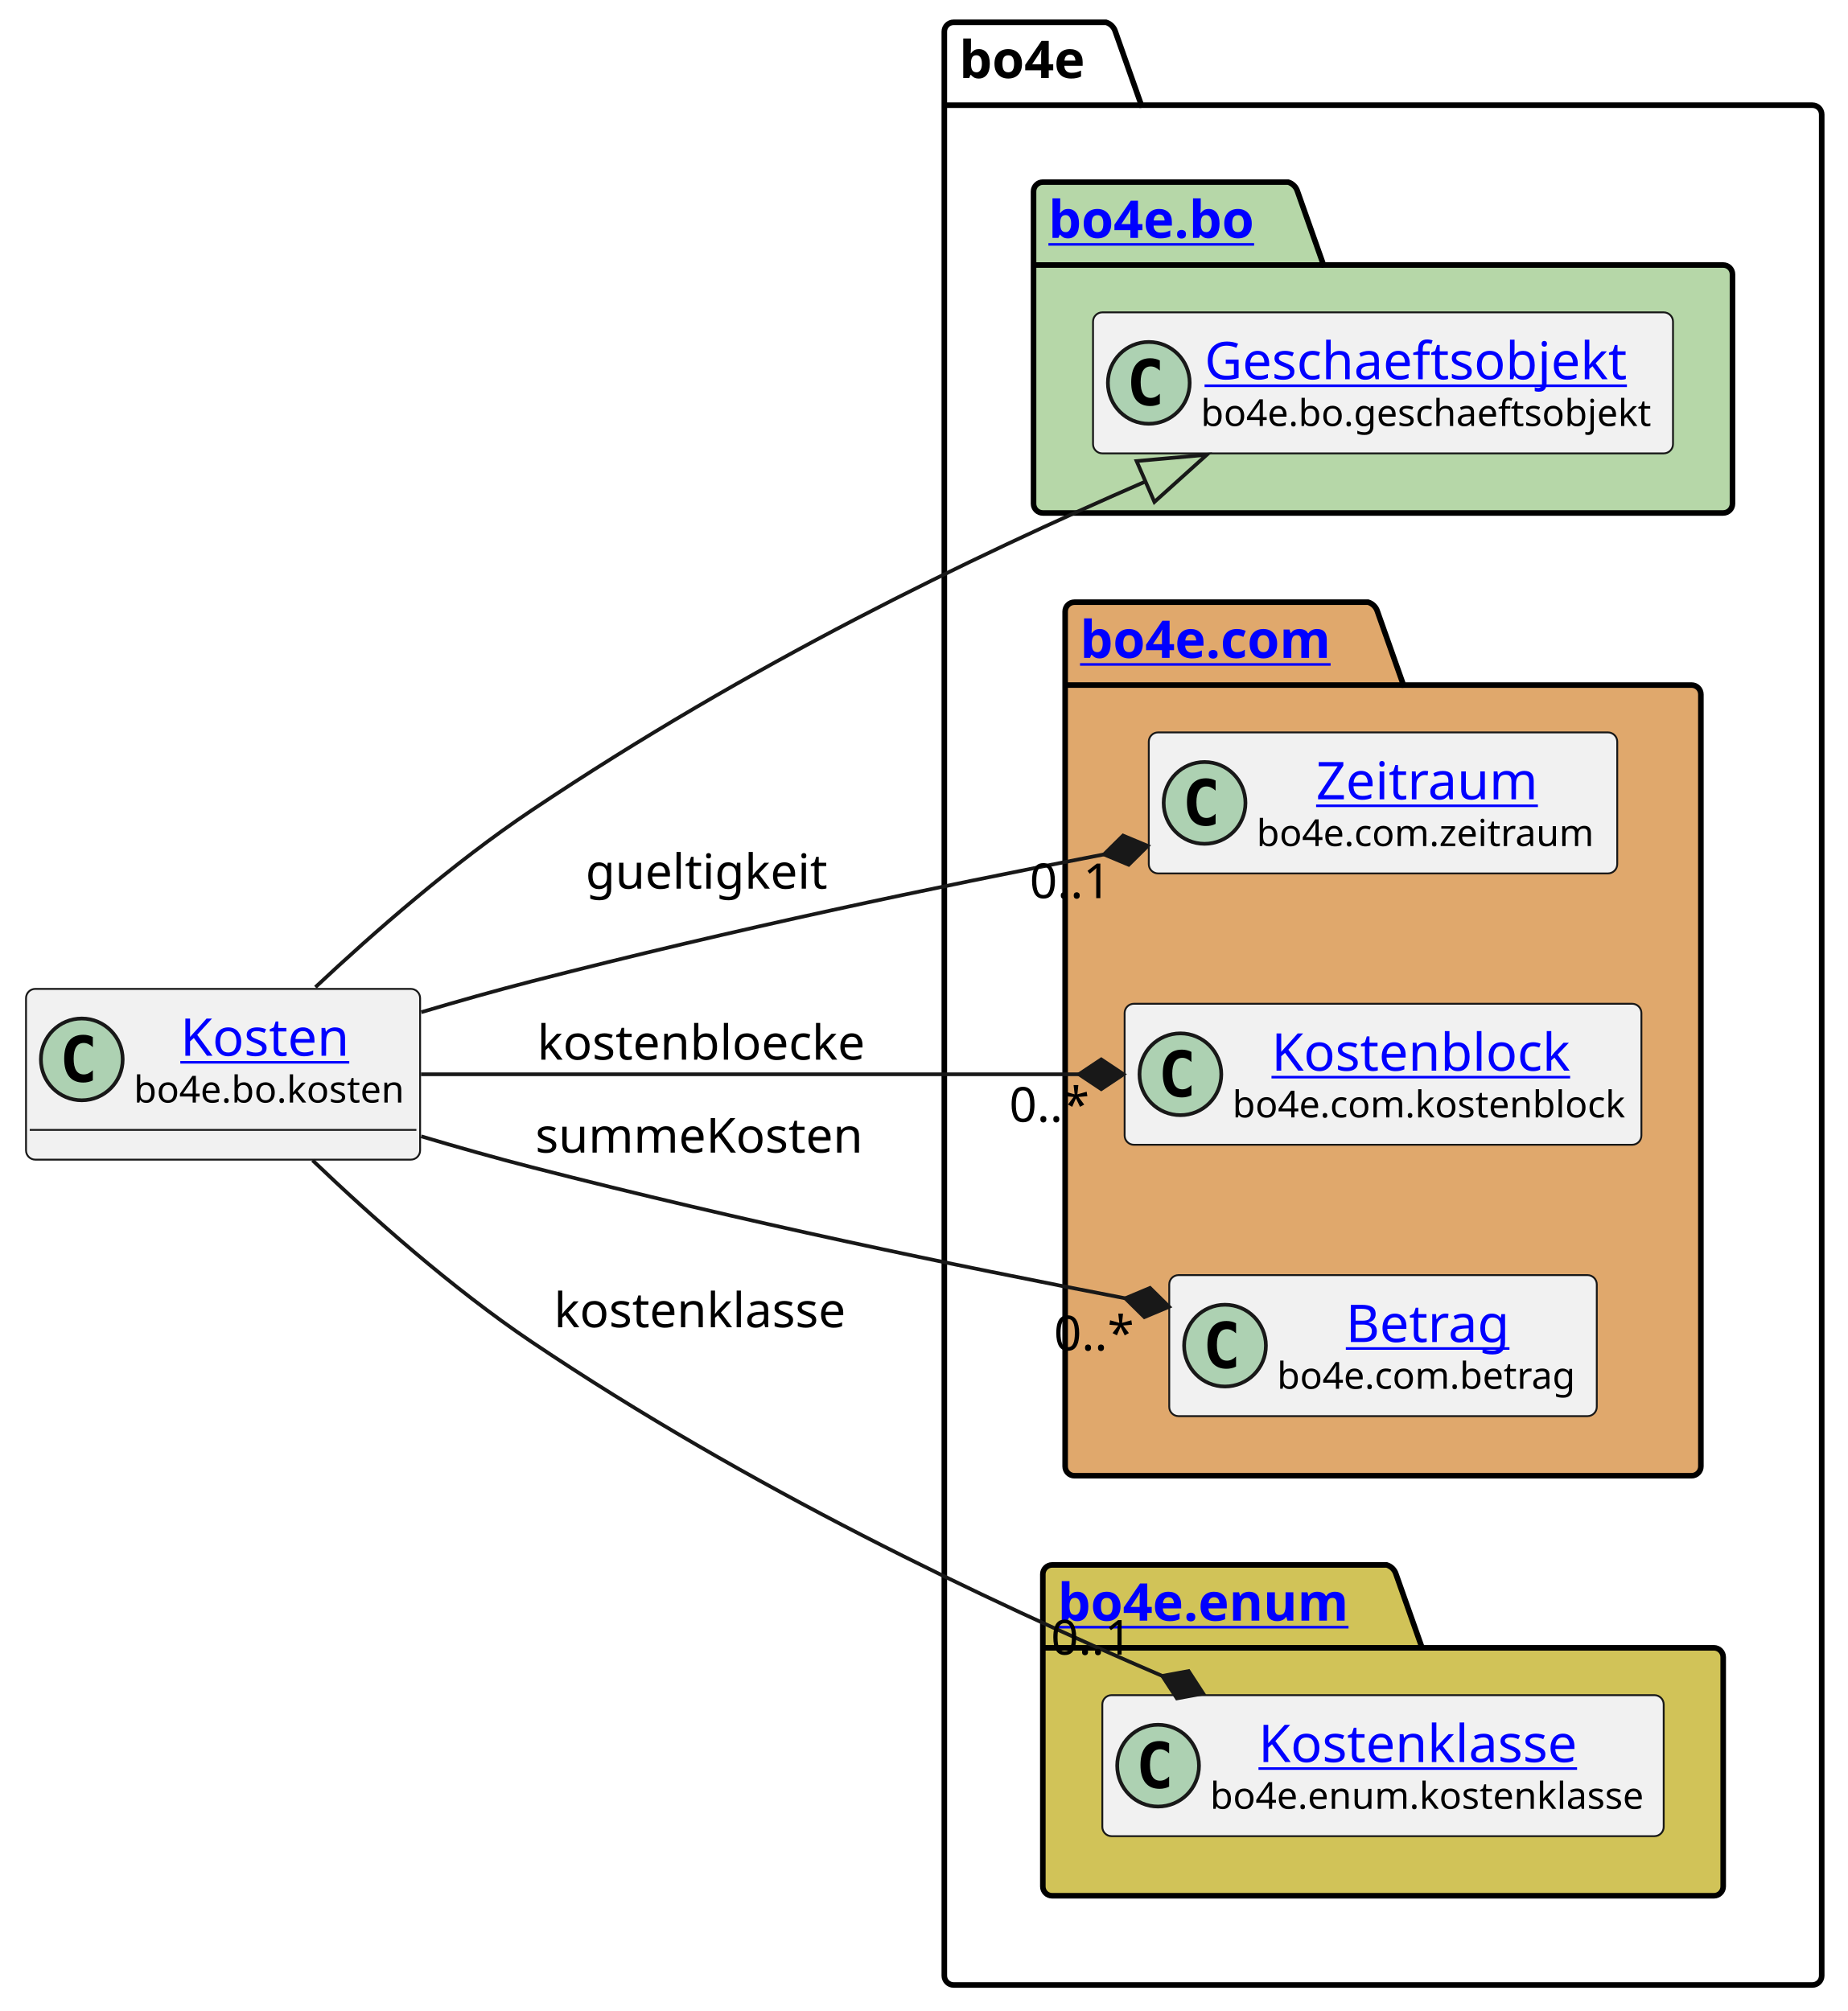
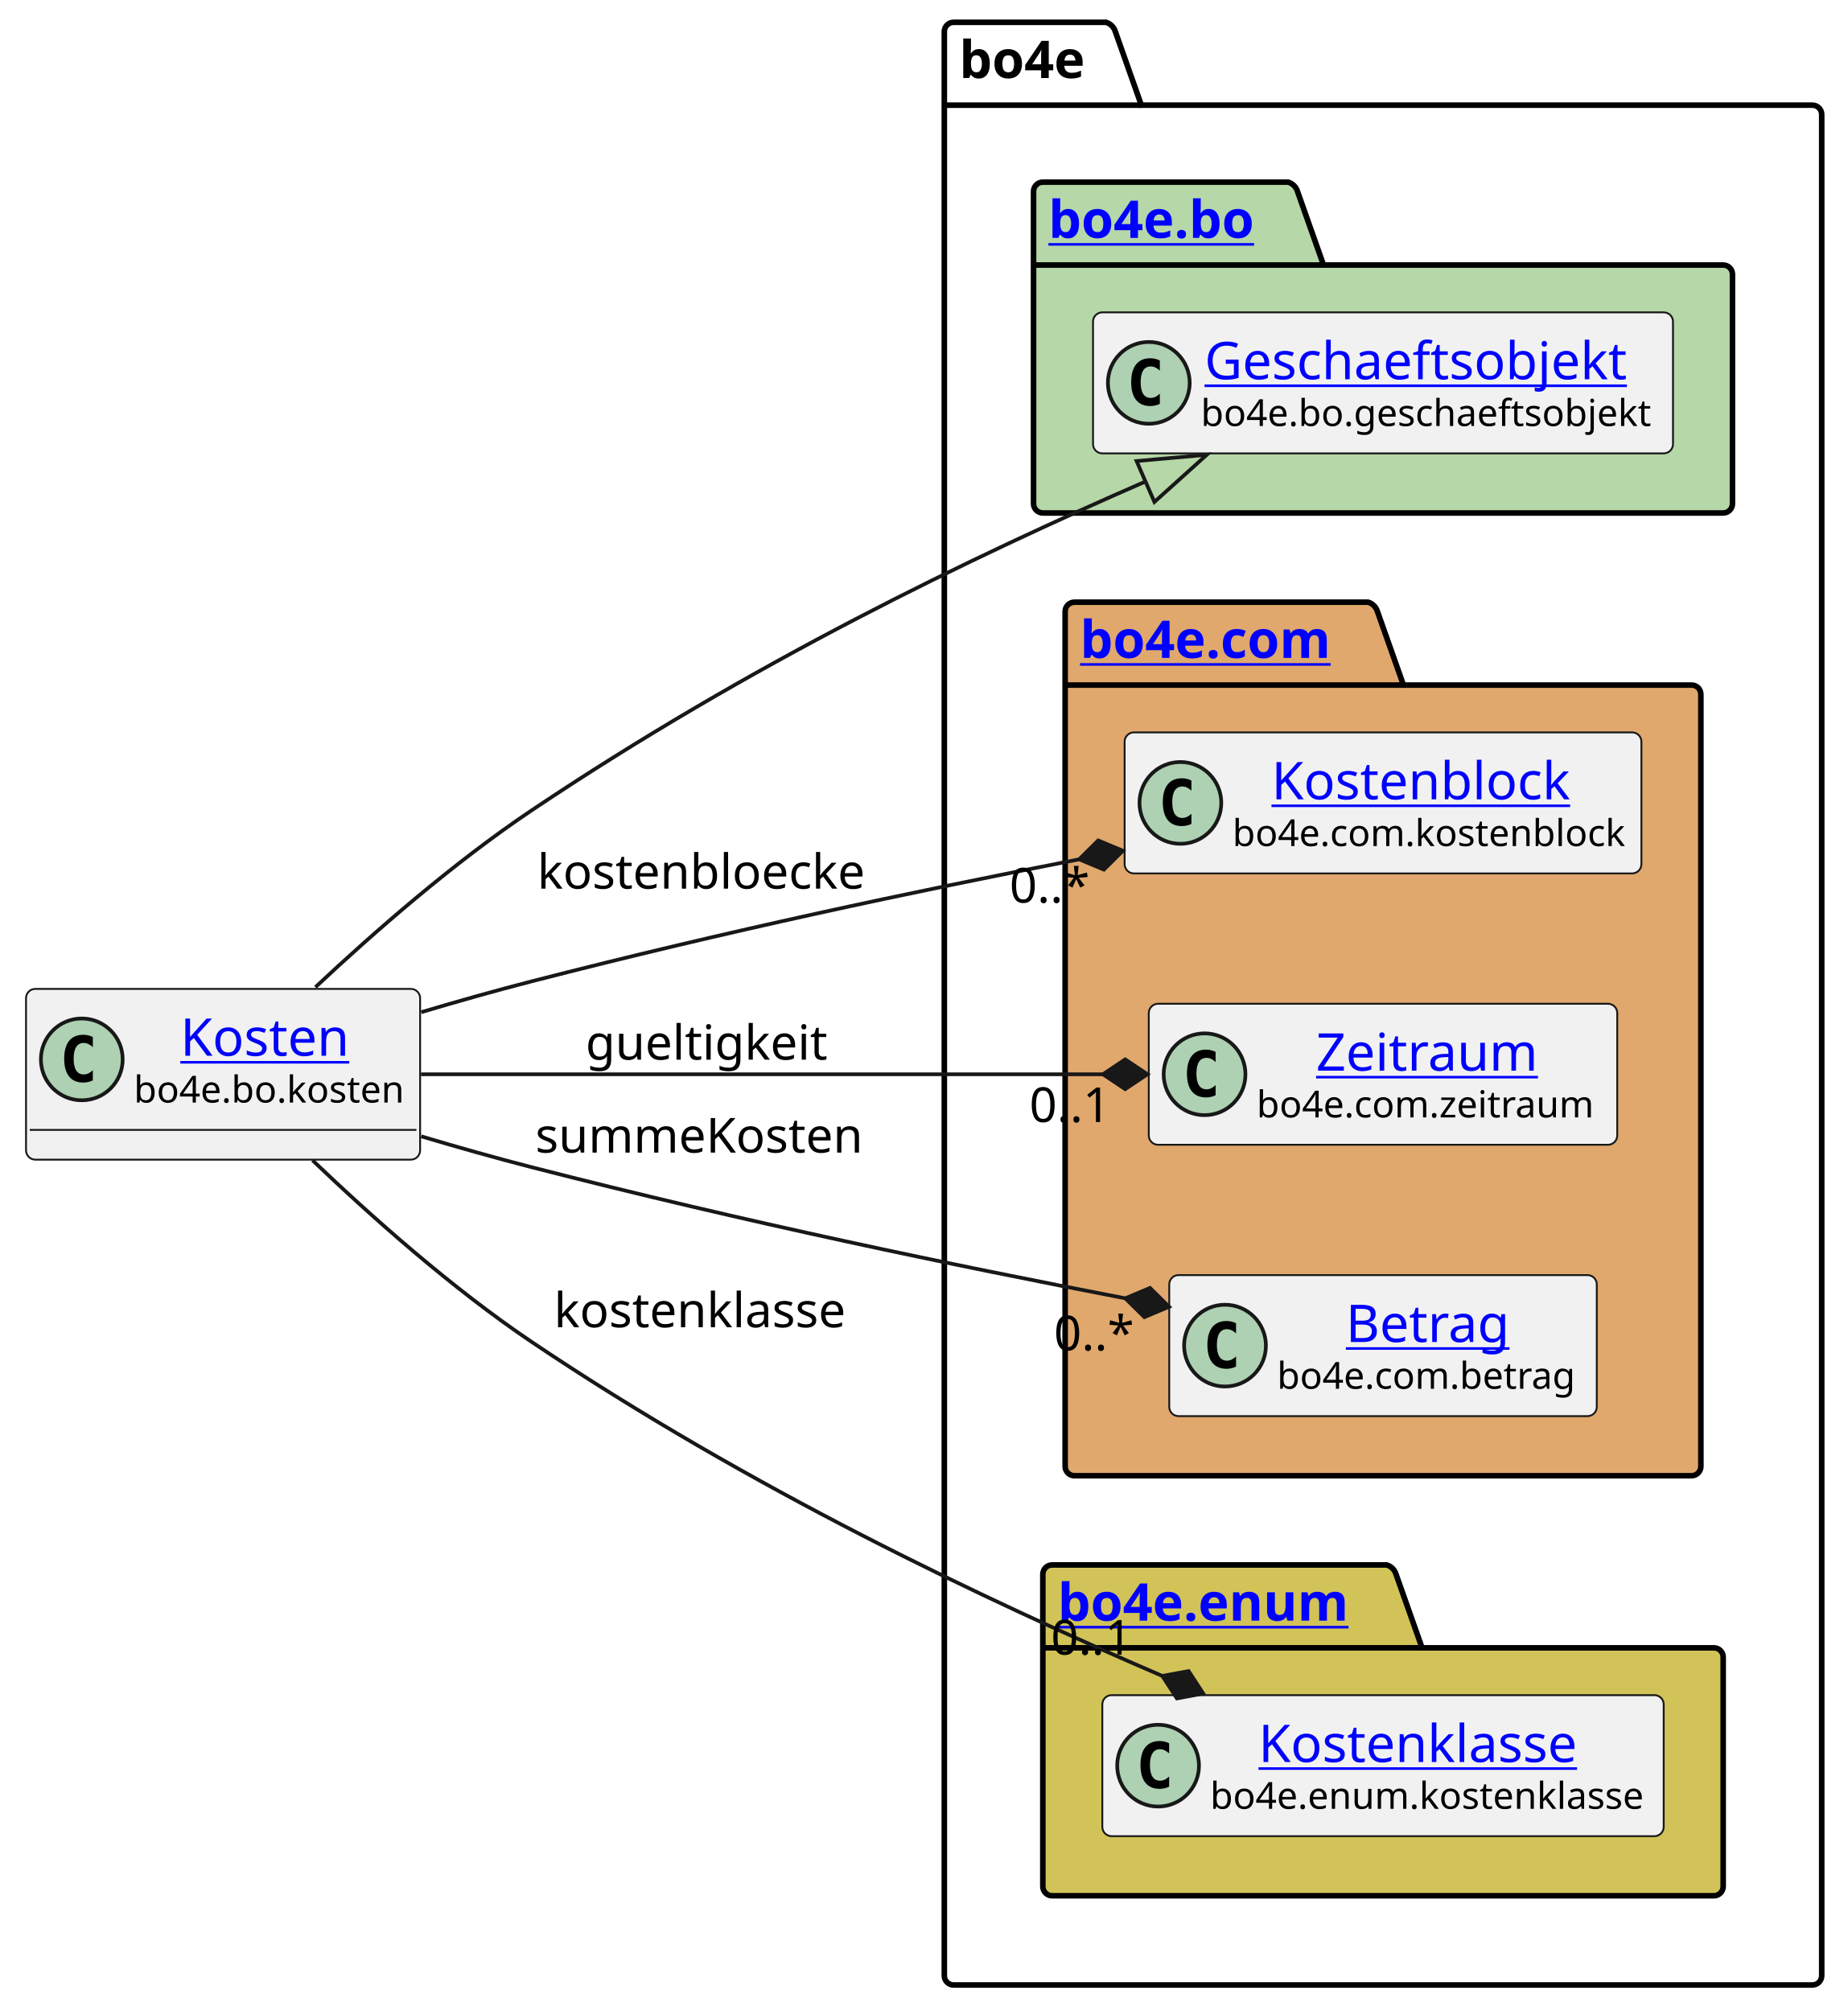
<svg xmlns="http://www.w3.org/2000/svg" xmlns:xlink="http://www.w3.org/1999/xlink" contentStyleType="text/css" height="541px" preserveAspectRatio="none" style="width:497px;height:541px;background:#FFFFFF;" version="1.1" viewBox="0 0 497 541" width="497px" zoomAndPan="magnify">
  <defs />
  <g>
    <g id="cluster_bo4e">
      <path d="M256.5,6 L297.5,6 A3.75,3.75 0 0 1 300,8.5 L307,28.297 L487.5,28.297 A2.5,2.5 0 0 1 490,30.797 L490,531.5 A2.5,2.5 0 0 1 487.5,534 L256.5,534 A2.5,2.5 0 0 1 254,531.5 L254,8.5 A2.5,2.5 0 0 1 256.5,6 " fill="none" style="stroke:#000000;stroke-width:1.5;" />
      <line style="stroke:#000000;stroke-width:1.5;" x1="254" x2="307" y1="28.297" y2="28.297" />
      <text fill="#000000" font-family="sans-serif" font-size="14" font-weight="bold" lengthAdjust="spacing" textLength="40" x="258" y="20.995">bo4e</text>
    </g>
    <g id="cluster_bo">
      <path d="M280.5,49 L346.5,49 A3.75,3.75 0 0 1 349,51.5 L356,71.297 L463.5,71.297 A2.5,2.5 0 0 1 466,73.797 L466,135.5 A2.5,2.5 0 0 1 463.5,138 L280.5,138 A2.5,2.5 0 0 1 278,135.5 L278,51.5 A2.5,2.5 0 0 1 280.5,49 " fill="#B6D7A8" style="stroke:#000000;stroke-width:1.5;" />
      <line style="stroke:#000000;stroke-width:1.5;" x1="278" x2="356" y1="71.297" y2="71.297" />
      <a href="https://bo4e.github.io/BO4E-python/latest/api/bo4e.bo.html" target="_top" title="https://bo4e.github.io/BO4E-python/latest/api/bo4e.bo.html" xlink:actuate="onRequest" xlink:href="https://bo4e.github.io/BO4E-python/latest/api/bo4e.bo.html" xlink:show="new" xlink:title="https://bo4e.github.io/BO4E-python/latest/api/bo4e.bo.html" xlink:type="simple">
        <text fill="#0000FF" font-family="sans-serif" font-size="14" font-weight="bold" lengthAdjust="spacing" text-decoration="underline" textLength="65" x="282" y="63.995">bo4e.bo</text>
      </a>
    </g>
    <g id="cluster_com">
      <path d="M289,162 L368,162 A3.75,3.75 0 0 1 370.5,164.5 L377.5,184.297 L455,184.297 A2.5,2.5 0 0 1 457.5,186.797 L457.5,394.5 A2.5,2.5 0 0 1 455,397 L289,397 A2.5,2.5 0 0 1 286.5,394.5 L286.5,164.5 A2.5,2.5 0 0 1 289,162 " fill="#E0A86C" style="stroke:#000000;stroke-width:1.5;" />
      <line style="stroke:#000000;stroke-width:1.5;" x1="286.5" x2="377.5" y1="184.297" y2="184.297" />
      <a href="https://bo4e.github.io/BO4E-python/latest/api/bo4e.com.html" target="_top" title="https://bo4e.github.io/BO4E-python/latest/api/bo4e.com.html" xlink:actuate="onRequest" xlink:href="https://bo4e.github.io/BO4E-python/latest/api/bo4e.com.html" xlink:show="new" xlink:title="https://bo4e.github.io/BO4E-python/latest/api/bo4e.com.html" xlink:type="simple">
        <text fill="#0000FF" font-family="sans-serif" font-size="14" font-weight="bold" lengthAdjust="spacing" text-decoration="underline" textLength="78" x="290.5" y="176.995">bo4e.com</text>
      </a>
    </g>
    <g id="cluster_enum">
      <path d="M283,421 L373,421 A3.75,3.75 0 0 1 375.5,423.5 L382.5,443.297 L461,443.297 A2.5,2.5 0 0 1 463.5,445.797 L463.5,507.5 A2.5,2.5 0 0 1 461,510 L283,510 A2.5,2.5 0 0 1 280.5,507.5 L280.5,423.5 A2.5,2.5 0 0 1 283,421 " fill="#D1C358" style="stroke:#000000;stroke-width:1.5;" />
      <line style="stroke:#000000;stroke-width:1.5;" x1="280.5" x2="382.5" y1="443.297" y2="443.297" />
      <a href="https://bo4e.github.io/BO4E-python/latest/api/bo4e.enum.html" target="_top" title="https://bo4e.github.io/BO4E-python/latest/api/bo4e.enum.html" xlink:actuate="onRequest" xlink:href="https://bo4e.github.io/BO4E-python/latest/api/bo4e.enum.html" xlink:show="new" xlink:title="https://bo4e.github.io/BO4E-python/latest/api/bo4e.enum.html" xlink:type="simple">
        <text fill="#0000FF" font-family="sans-serif" font-size="14" font-weight="bold" lengthAdjust="spacing" text-decoration="underline" textLength="89" x="284.5" y="435.995">bo4e.enum</text>
      </a>
    </g>
    <g id="elem_Geschaeftsobjekt">
      <rect codeLine="7" fill="#F1F1F1" height="37.938" id="Geschaeftsobjekt" rx="2.5" ry="2.5" style="stroke:#181818;stroke-width:0.5;" width="156" x="294" y="84.03" />
      <ellipse cx="309" cy="102.999" fill="#ADD1B2" rx="11" ry="11" style="stroke:#181818;stroke-width:1.0;" />
      <path d="M311.969,108.639 Q311.391,108.936 310.75,109.077 Q310.109,109.233 309.406,109.233 Q306.906,109.233 305.578,107.593 Q304.266,105.936 304.266,102.811 Q304.266,99.686 305.578,98.03 Q306.906,96.374 309.406,96.374 Q310.109,96.374 310.75,96.53 Q311.406,96.686 311.969,96.983 L311.969,99.702 Q311.344,99.124 310.75,98.858 Q310.156,98.577 309.531,98.577 Q308.188,98.577 307.5,99.655 Q306.812,100.718 306.812,102.811 Q306.812,104.905 307.5,105.983 Q308.188,107.046 309.531,107.046 Q310.156,107.046 310.75,106.78 Q311.344,106.499 311.969,105.921 L311.969,108.639 Z " fill="#000000" />
      <a href="https://bo4e.github.io/BO4E-python/latest/api/bo4e.bo.html#bo4e.bo.geschaeftsobjekt.Geschaeftsobjekt" target="_top" title="https://bo4e.github.io/BO4E-python/latest/api/bo4e.bo.html#bo4e.bo.geschaeftsobjekt.Geschaeftsobjekt" xlink:actuate="onRequest" xlink:href="https://bo4e.github.io/BO4E-python/latest/api/bo4e.bo.html#bo4e.bo.geschaeftsobjekt.Geschaeftsobjekt" xlink:show="new" xlink:title="https://bo4e.github.io/BO4E-python/latest/api/bo4e.bo.html#bo4e.bo.geschaeftsobjekt.Geschaeftsobjekt" xlink:type="simple">
        <text fill="#0000FF" font-family="sans-serif" font-size="14" lengthAdjust="spacing" text-decoration="underline" textLength="122" x="324" y="102.025">Geschaeftsobjekt</text>
      </a>
      <text fill="#000000" font-family="sans-serif" font-size="10" lengthAdjust="spacing" textLength="124" x="323" y="114.609">bo4e.bo.geschaeftsobjekt</text>
    </g>
+     <g id="elem_Kostenblock">
+       <rect codeLine="10" fill="#F1F1F1" height="37.938" id="Kostenblock" rx="2.5" ry="2.5" style="stroke:#181818;stroke-width:0.5;" width="139" x="302.5" y="197.03" />
+       <ellipse cx="317.5" cy="215.999" fill="#ADD1B2" rx="11" ry="11" style="stroke:#181818;stroke-width:1.0;" />
+       <path d="M320.469,221.639 Q319.891,221.936 319.25,222.077 Q318.609,222.233 317.906,222.233 Q315.406,222.233 314.078,220.593 Q312.766,218.936 312.766,215.811 Q312.766,212.686 314.078,211.03 Q315.406,209.374 317.906,209.374 Q318.609,209.374 319.25,209.53 Q319.906,209.686 320.469,209.983 L320.469,212.702 Q319.844,212.124 319.25,211.858 Q318.656,211.577 318.031,211.577 Q316.688,211.577 316,212.655 Q315.312,213.718 315.312,215.811 Q315.312,217.905 316,218.983 Q316.688,220.046 318.031,220.046 Q318.656,220.046 319.25,219.78 Q319.844,219.499 320.469,218.921 L320.469,221.639 Z " fill="#000000" />
+       <a href="https://bo4e.github.io/BO4E-python/latest/api/bo4e.com.html#bo4e.com.kostenblock.Kostenblock" target="_top" title="https://bo4e.github.io/BO4E-python/latest/api/bo4e.com.html#bo4e.com.kostenblock.Kostenblock" xlink:actuate="onRequest" xlink:href="https://bo4e.github.io/BO4E-python/latest/api/bo4e.com.html#bo4e.com.kostenblock.Kostenblock" xlink:show="new" xlink:title="https://bo4e.github.io/BO4E-python/latest/api/bo4e.com.html#bo4e.com.kostenblock.Kostenblock" xlink:type="simple">
+         <text fill="#0000FF" font-family="sans-serif" font-size="14" lengthAdjust="spacing" text-decoration="underline" textLength="86" x="342" y="215.025">Kostenblock</text>
+       </a>
+       <text fill="#000000" font-family="sans-serif" font-size="10" lengthAdjust="spacing" textLength="107" x="331.5" y="227.609">bo4e.com.kostenblock</text>
+     </g>
    <g id="elem_Zeitraum">
-       <rect codeLine="10" fill="#F1F1F1" height="37.938" id="Zeitraum" rx="2.5" ry="2.5" style="stroke:#181818;stroke-width:0.5;" width="126" x="309" y="197.03" />
-       <ellipse cx="324" cy="215.999" fill="#ADD1B2" rx="11" ry="11" style="stroke:#181818;stroke-width:1.0;" />
-       <path d="M326.969,221.639 Q326.391,221.936 325.75,222.077 Q325.109,222.233 324.406,222.233 Q321.906,222.233 320.578,220.593 Q319.266,218.936 319.266,215.811 Q319.266,212.686 320.578,211.03 Q321.906,209.374 324.406,209.374 Q325.109,209.374 325.75,209.53 Q326.406,209.686 326.969,209.983 L326.969,212.702 Q326.344,212.124 325.75,211.858 Q325.156,211.577 324.531,211.577 Q323.188,211.577 322.5,212.655 Q321.812,213.718 321.812,215.811 Q321.812,217.905 322.5,218.983 Q323.188,220.046 324.531,220.046 Q325.156,220.046 325.75,219.78 Q326.344,219.499 326.969,218.921 L326.969,221.639 Z " fill="#000000" />
+       <rect codeLine="11" fill="#F1F1F1" height="37.938" id="Zeitraum" rx="2.5" ry="2.5" style="stroke:#181818;stroke-width:0.5;" width="126" x="309" y="270.03" />
+       <ellipse cx="324" cy="288.999" fill="#ADD1B2" rx="11" ry="11" style="stroke:#181818;stroke-width:1.0;" />
+       <path d="M326.969,294.639 Q326.391,294.936 325.75,295.077 Q325.109,295.233 324.406,295.233 Q321.906,295.233 320.578,293.592 Q319.266,291.936 319.266,288.811 Q319.266,285.686 320.578,284.03 Q321.906,282.374 324.406,282.374 Q325.109,282.374 325.75,282.53 Q326.406,282.686 326.969,282.983 L326.969,285.702 Q326.344,285.124 325.75,284.858 Q325.156,284.577 324.531,284.577 Q323.188,284.577 322.5,285.655 Q321.812,286.717 321.812,288.811 Q321.812,290.905 322.5,291.983 Q323.188,293.046 324.531,293.046 Q325.156,293.046 325.75,292.78 Q326.344,292.499 326.969,291.921 L326.969,294.639 Z " fill="#000000" />
      <a href="https://bo4e.github.io/BO4E-python/latest/api/bo4e.com.html#bo4e.com.zeitraum.Zeitraum" target="_top" title="https://bo4e.github.io/BO4E-python/latest/api/bo4e.com.html#bo4e.com.zeitraum.Zeitraum" xlink:actuate="onRequest" xlink:href="https://bo4e.github.io/BO4E-python/latest/api/bo4e.com.html#bo4e.com.zeitraum.Zeitraum" xlink:show="new" xlink:title="https://bo4e.github.io/BO4E-python/latest/api/bo4e.com.html#bo4e.com.zeitraum.Zeitraum" xlink:type="simple">
-         <text fill="#0000FF" font-family="sans-serif" font-size="14" lengthAdjust="spacing" text-decoration="underline" textLength="62" x="354" y="215.025">Zeitraum</text>
+         <text fill="#0000FF" font-family="sans-serif" font-size="14" lengthAdjust="spacing" text-decoration="underline" textLength="62" x="354" y="288.025">Zeitraum</text>
      </a>
-       <text fill="#000000" font-family="sans-serif" font-size="10" lengthAdjust="spacing" textLength="94" x="338" y="227.609">bo4e.com.zeitraum</text>
-     </g>
-     <g id="elem_Kostenblock">
-       <rect codeLine="11" fill="#F1F1F1" height="37.938" id="Kostenblock" rx="2.5" ry="2.5" style="stroke:#181818;stroke-width:0.5;" width="139" x="302.5" y="270.03" />
-       <ellipse cx="317.5" cy="288.999" fill="#ADD1B2" rx="11" ry="11" style="stroke:#181818;stroke-width:1.0;" />
-       <path d="M320.469,294.639 Q319.891,294.936 319.25,295.077 Q318.609,295.233 317.906,295.233 Q315.406,295.233 314.078,293.592 Q312.766,291.936 312.766,288.811 Q312.766,285.686 314.078,284.03 Q315.406,282.374 317.906,282.374 Q318.609,282.374 319.25,282.53 Q319.906,282.686 320.469,282.983 L320.469,285.702 Q319.844,285.124 319.25,284.858 Q318.656,284.577 318.031,284.577 Q316.688,284.577 316,285.655 Q315.312,286.717 315.312,288.811 Q315.312,290.905 316,291.983 Q316.688,293.046 318.031,293.046 Q318.656,293.046 319.25,292.78 Q319.844,292.499 320.469,291.921 L320.469,294.639 Z " fill="#000000" />
-       <a href="https://bo4e.github.io/BO4E-python/latest/api/bo4e.com.html#bo4e.com.kostenblock.Kostenblock" target="_top" title="https://bo4e.github.io/BO4E-python/latest/api/bo4e.com.html#bo4e.com.kostenblock.Kostenblock" xlink:actuate="onRequest" xlink:href="https://bo4e.github.io/BO4E-python/latest/api/bo4e.com.html#bo4e.com.kostenblock.Kostenblock" xlink:show="new" xlink:title="https://bo4e.github.io/BO4E-python/latest/api/bo4e.com.html#bo4e.com.kostenblock.Kostenblock" xlink:type="simple">
-         <text fill="#0000FF" font-family="sans-serif" font-size="14" lengthAdjust="spacing" text-decoration="underline" textLength="86" x="342" y="288.025">Kostenblock</text>
-       </a>
-       <text fill="#000000" font-family="sans-serif" font-size="10" lengthAdjust="spacing" textLength="107" x="331.5" y="300.609">bo4e.com.kostenblock</text>
+       <text fill="#000000" font-family="sans-serif" font-size="10" lengthAdjust="spacing" textLength="94" x="338" y="300.609">bo4e.com.zeitraum</text>
    </g>
    <g id="elem_Betrag">
      <rect codeLine="12" fill="#F1F1F1" height="37.938" id="Betrag" rx="2.5" ry="2.5" style="stroke:#181818;stroke-width:0.5;" width="115" x="314.5" y="343.03" />
      <ellipse cx="329.5" cy="361.999" fill="#ADD1B2" rx="11" ry="11" style="stroke:#181818;stroke-width:1.0;" />
      <path d="M332.469,367.639 Q331.891,367.936 331.25,368.077 Q330.609,368.233 329.906,368.233 Q327.406,368.233 326.078,366.592 Q324.766,364.936 324.766,361.811 Q324.766,358.686 326.078,357.03 Q327.406,355.374 329.906,355.374 Q330.609,355.374 331.25,355.53 Q331.906,355.686 332.469,355.983 L332.469,358.702 Q331.844,358.124 331.25,357.858 Q330.656,357.577 330.031,357.577 Q328.688,357.577 328,358.655 Q327.312,359.717 327.312,361.811 Q327.312,363.905 328,364.983 Q328.688,366.046 330.031,366.046 Q330.656,366.046 331.25,365.78 Q331.844,365.499 332.469,364.921 L332.469,367.639 Z " fill="#000000" />
      <a href="https://bo4e.github.io/BO4E-python/latest/api/bo4e.com.html#bo4e.com.betrag.Betrag" target="_top" title="https://bo4e.github.io/BO4E-python/latest/api/bo4e.com.html#bo4e.com.betrag.Betrag" xlink:actuate="onRequest" xlink:href="https://bo4e.github.io/BO4E-python/latest/api/bo4e.com.html#bo4e.com.betrag.Betrag" xlink:show="new" xlink:title="https://bo4e.github.io/BO4E-python/latest/api/bo4e.com.html#bo4e.com.betrag.Betrag" xlink:type="simple">
        <text fill="#0000FF" font-family="sans-serif" font-size="14" lengthAdjust="spacing" text-decoration="underline" textLength="46" x="362" y="361.025">Betrag</text>
      </a>
      <text fill="#000000" font-family="sans-serif" font-size="10" lengthAdjust="spacing" textLength="83" x="343.5" y="373.609">bo4e.com.betrag</text>
    </g>
    <g id="elem_Kostenklasse">
      <rect codeLine="15" fill="#F1F1F1" height="37.938" id="Kostenklasse" rx="2.5" ry="2.5" style="stroke:#181818;stroke-width:0.5;" width="151" x="296.5" y="456.03" />
      <ellipse cx="311.5" cy="474.999" fill="#ADD1B2" rx="11" ry="11" style="stroke:#181818;stroke-width:1.0;" />
      <path d="M314.469,480.639 Q313.891,480.936 313.25,481.077 Q312.609,481.233 311.906,481.233 Q309.406,481.233 308.078,479.592 Q306.766,477.936 306.766,474.811 Q306.766,471.686 308.078,470.03 Q309.406,468.374 311.906,468.374 Q312.609,468.374 313.25,468.53 Q313.906,468.686 314.469,468.983 L314.469,471.702 Q313.844,471.124 313.25,470.858 Q312.656,470.577 312.031,470.577 Q310.688,470.577 310,471.655 Q309.312,472.717 309.312,474.811 Q309.312,476.905 310,477.983 Q310.688,479.046 312.031,479.046 Q312.656,479.046 313.25,478.78 Q313.844,478.499 314.469,477.921 L314.469,480.639 Z " fill="#000000" />
      <a href="https://bo4e.github.io/BO4E-python/latest/api/bo4e.enum.html#bo4e.enum.kostenklasse.Kostenklasse" target="_top" title="https://bo4e.github.io/BO4E-python/latest/api/bo4e.enum.html#bo4e.enum.kostenklasse.Kostenklasse" xlink:actuate="onRequest" xlink:href="https://bo4e.github.io/BO4E-python/latest/api/bo4e.enum.html#bo4e.enum.kostenklasse.Kostenklasse" xlink:show="new" xlink:title="https://bo4e.github.io/BO4E-python/latest/api/bo4e.enum.html#bo4e.enum.kostenklasse.Kostenklasse" xlink:type="simple">
        <text fill="#0000FF" font-family="sans-serif" font-size="14" lengthAdjust="spacing" text-decoration="underline" textLength="93" x="338.5" y="474.025">Kostenklasse</text>
      </a>
      <text fill="#000000" font-family="sans-serif" font-size="10" lengthAdjust="spacing" textLength="119" x="325.5" y="486.609">bo4e.enum.kostenklasse</text>
    </g>
    <g id="elem_Kosten">
      <rect codeLine="3" fill="#F1F1F1" height="45.938" id="Kosten" rx="2.5" ry="2.5" style="stroke:#181818;stroke-width:0.5;" width="106" x="7" y="266.03" />
      <ellipse cx="22" cy="284.999" fill="#ADD1B2" rx="11" ry="11" style="stroke:#181818;stroke-width:1.0;" />
      <path d="M24.969,290.639 Q24.391,290.936 23.75,291.077 Q23.109,291.233 22.406,291.233 Q19.906,291.233 18.578,289.592 Q17.266,287.936 17.266,284.811 Q17.266,281.686 18.578,280.03 Q19.906,278.374 22.406,278.374 Q23.109,278.374 23.75,278.53 Q24.406,278.686 24.969,278.983 L24.969,281.702 Q24.344,281.124 23.75,280.858 Q23.156,280.577 22.531,280.577 Q21.188,280.577 20.5,281.655 Q19.812,282.717 19.812,284.811 Q19.812,286.905 20.5,287.983 Q21.188,289.046 22.531,289.046 Q23.156,289.046 23.75,288.78 Q24.344,288.499 24.969,287.921 L24.969,290.639 Z " fill="#000000" />
      <a href="https://bo4e.github.io/BO4E-python/latest/api/bo4e.bo.html#bo4e.bo.kosten.Kosten" target="_top" title="https://bo4e.github.io/BO4E-python/latest/api/bo4e.bo.html#bo4e.bo.kosten.Kosten" xlink:actuate="onRequest" xlink:href="https://bo4e.github.io/BO4E-python/latest/api/bo4e.bo.html#bo4e.bo.kosten.Kosten" xlink:show="new" xlink:title="https://bo4e.github.io/BO4E-python/latest/api/bo4e.bo.html#bo4e.bo.kosten.Kosten" xlink:type="simple">
        <text fill="#0000FF" font-family="sans-serif" font-size="14" lengthAdjust="spacing" text-decoration="underline" textLength="49" x="48.5" y="284.025">Kosten</text>
      </a>
      <text fill="#000000" font-family="sans-serif" font-size="10" lengthAdjust="spacing" textLength="74" x="36" y="296.609">bo4e.bo.kosten</text>
      <line style="stroke:#181818;stroke-width:0.5;" x1="8" x2="112" y1="303.967" y2="303.967" />
    </g>
    <g id="link_Kosten_Geschaeftsobjekt">
      <path codeLine="18" d="M84.84,265.57 C100.55,250.84 122.04,232.05 143,218 C202.29,178.27 260.691,150.215 308.111,129.535 " fill="none" id="Kosten-to-Geschaeftsobjekt" style="stroke:#181818;stroke-width:1.0;" />
      <polygon fill="none" points="324.61,122.34,305.712,124.036,310.509,135.035,324.61,122.34" style="stroke:#181818;stroke-width:1.0;" />
    </g>
    <g id="link_Kosten_Kostenklasse">
      <path codeLine="19" d="M84.07,312.15 C99.81,327.2 121.62,346.62 143,361 C201.76,400.52 265.106,430.43 312.626,450.86 " fill="none" id="Kosten-to-Kostenklasse" style="stroke:#181818;stroke-width:1.0;" />
      <polygon fill="#181818" points="323.65,455.6,319.718,449.555,312.626,450.86,316.558,456.905,323.65,455.6" style="stroke:#181818;stroke-width:1.0;" />
      <text fill="#000000" font-family="sans-serif" font-size="13" lengthAdjust="spacing" textLength="83" x="149" y="357.067">kostenklasse</text>
      <text fill="#000000" font-family="sans-serif" font-size="13" lengthAdjust="spacing" textLength="24" x="282.677" y="445.12">0..1</text>
    </g>
    <g id="link_Kosten_Zeitraum">
-       <path codeLine="20" d="M113.3,272.3 C123.12,269.38 133.34,266.48 143,264 C198.63,249.69 250.919,238.773 296.939,229.853 " fill="none" id="Kosten-to-Zeitraum" style="stroke:#181818;stroke-width:1.0;" />
-       <polygon fill="#181818" points="308.72,227.57,302.068,224.785,296.939,229.853,303.591,232.639,308.72,227.57" style="stroke:#181818;stroke-width:1.0;" />
-       <text fill="#000000" font-family="sans-serif" font-size="13" lengthAdjust="spacing" textLength="66" x="157.5" y="239.067">gueltigkeit</text>
-       <text fill="#000000" font-family="sans-serif" font-size="13" lengthAdjust="spacing" textLength="24" x="276.957" y="241.611">0..1</text>
+       <path codeLine="20" d="M113.24,289 C167.16,289 239.28,289 296.65,289 " fill="none" id="Kosten-to-Zeitraum" style="stroke:#181818;stroke-width:1.0;" />
+       <polygon fill="#181818" points="308.65,289,302.65,285,296.65,289,302.65,293,308.65,289" style="stroke:#181818;stroke-width:1.0;" />
+       <text fill="#000000" font-family="sans-serif" font-size="13" lengthAdjust="spacing" textLength="66" x="157.5" y="285.067">gueltigkeit</text>
+       <text fill="#000000" font-family="sans-serif" font-size="13" lengthAdjust="spacing" textLength="24" x="276.88" y="301.847">0..1</text>
    </g>
    <g id="link_Kosten_Kostenblock">
-       <path codeLine="21" d="M113.24,289 C165.18,289 233.13,289 290.21,289 " fill="none" id="Kosten-to-Kostenblock" style="stroke:#181818;stroke-width:1.0;" />
-       <polygon fill="#181818" points="302.21,289,296.21,285,290.21,289,296.21,293,302.21,289" style="stroke:#181818;stroke-width:1.0;" />
-       <text fill="#000000" font-family="sans-serif" font-size="13" lengthAdjust="spacing" textLength="92" x="144.5" y="285.067">kostenbloecke</text>
-       <text fill="#000000" font-family="sans-serif" font-size="13" lengthAdjust="spacing" textLength="23" x="271.462" y="301.788">0..*</text>
+       <path codeLine="21" d="M113.3,272.3 C123.12,269.38 133.34,266.48 143,264 C195.99,250.37 244.843,240.053 290.263,231.173 " fill="none" id="Kosten-to-Kostenblock" style="stroke:#181818;stroke-width:1.0;" />
+       <polygon fill="#181818" points="302.04,228.87,295.384,226.096,290.263,231.173,296.919,233.947,302.04,228.87" style="stroke:#181818;stroke-width:1.0;" />
+       <text fill="#000000" font-family="sans-serif" font-size="13" lengthAdjust="spacing" textLength="92" x="144.5" y="239.067">kostenbloecke</text>
+       <text fill="#000000" font-family="sans-serif" font-size="13" lengthAdjust="spacing" textLength="23" x="271.53" y="242.821">0..*</text>
    </g>
    <g id="link_Kosten_Betrag">
      <path codeLine="22" d="M113.3,305.7 C123.12,308.62 133.34,311.52 143,314 C200.98,328.91 256.346,340.351 302.676,349.271 " fill="none" id="Kosten-to-Betrag" style="stroke:#181818;stroke-width:1.0;" />
      <polygon fill="#181818" points="314.46,351.54,309.324,346.478,302.676,349.271,307.812,354.334,314.46,351.54" style="stroke:#181818;stroke-width:1.0;" />
      <text fill="#000000" font-family="sans-serif" font-size="13" lengthAdjust="spacing" textLength="93" x="144" y="310.067">summeKosten</text>
      <text fill="#000000" font-family="sans-serif" font-size="13" lengthAdjust="spacing" textLength="23" x="283.477" y="363.272">0..*</text>
    </g>
  </g>
</svg>
